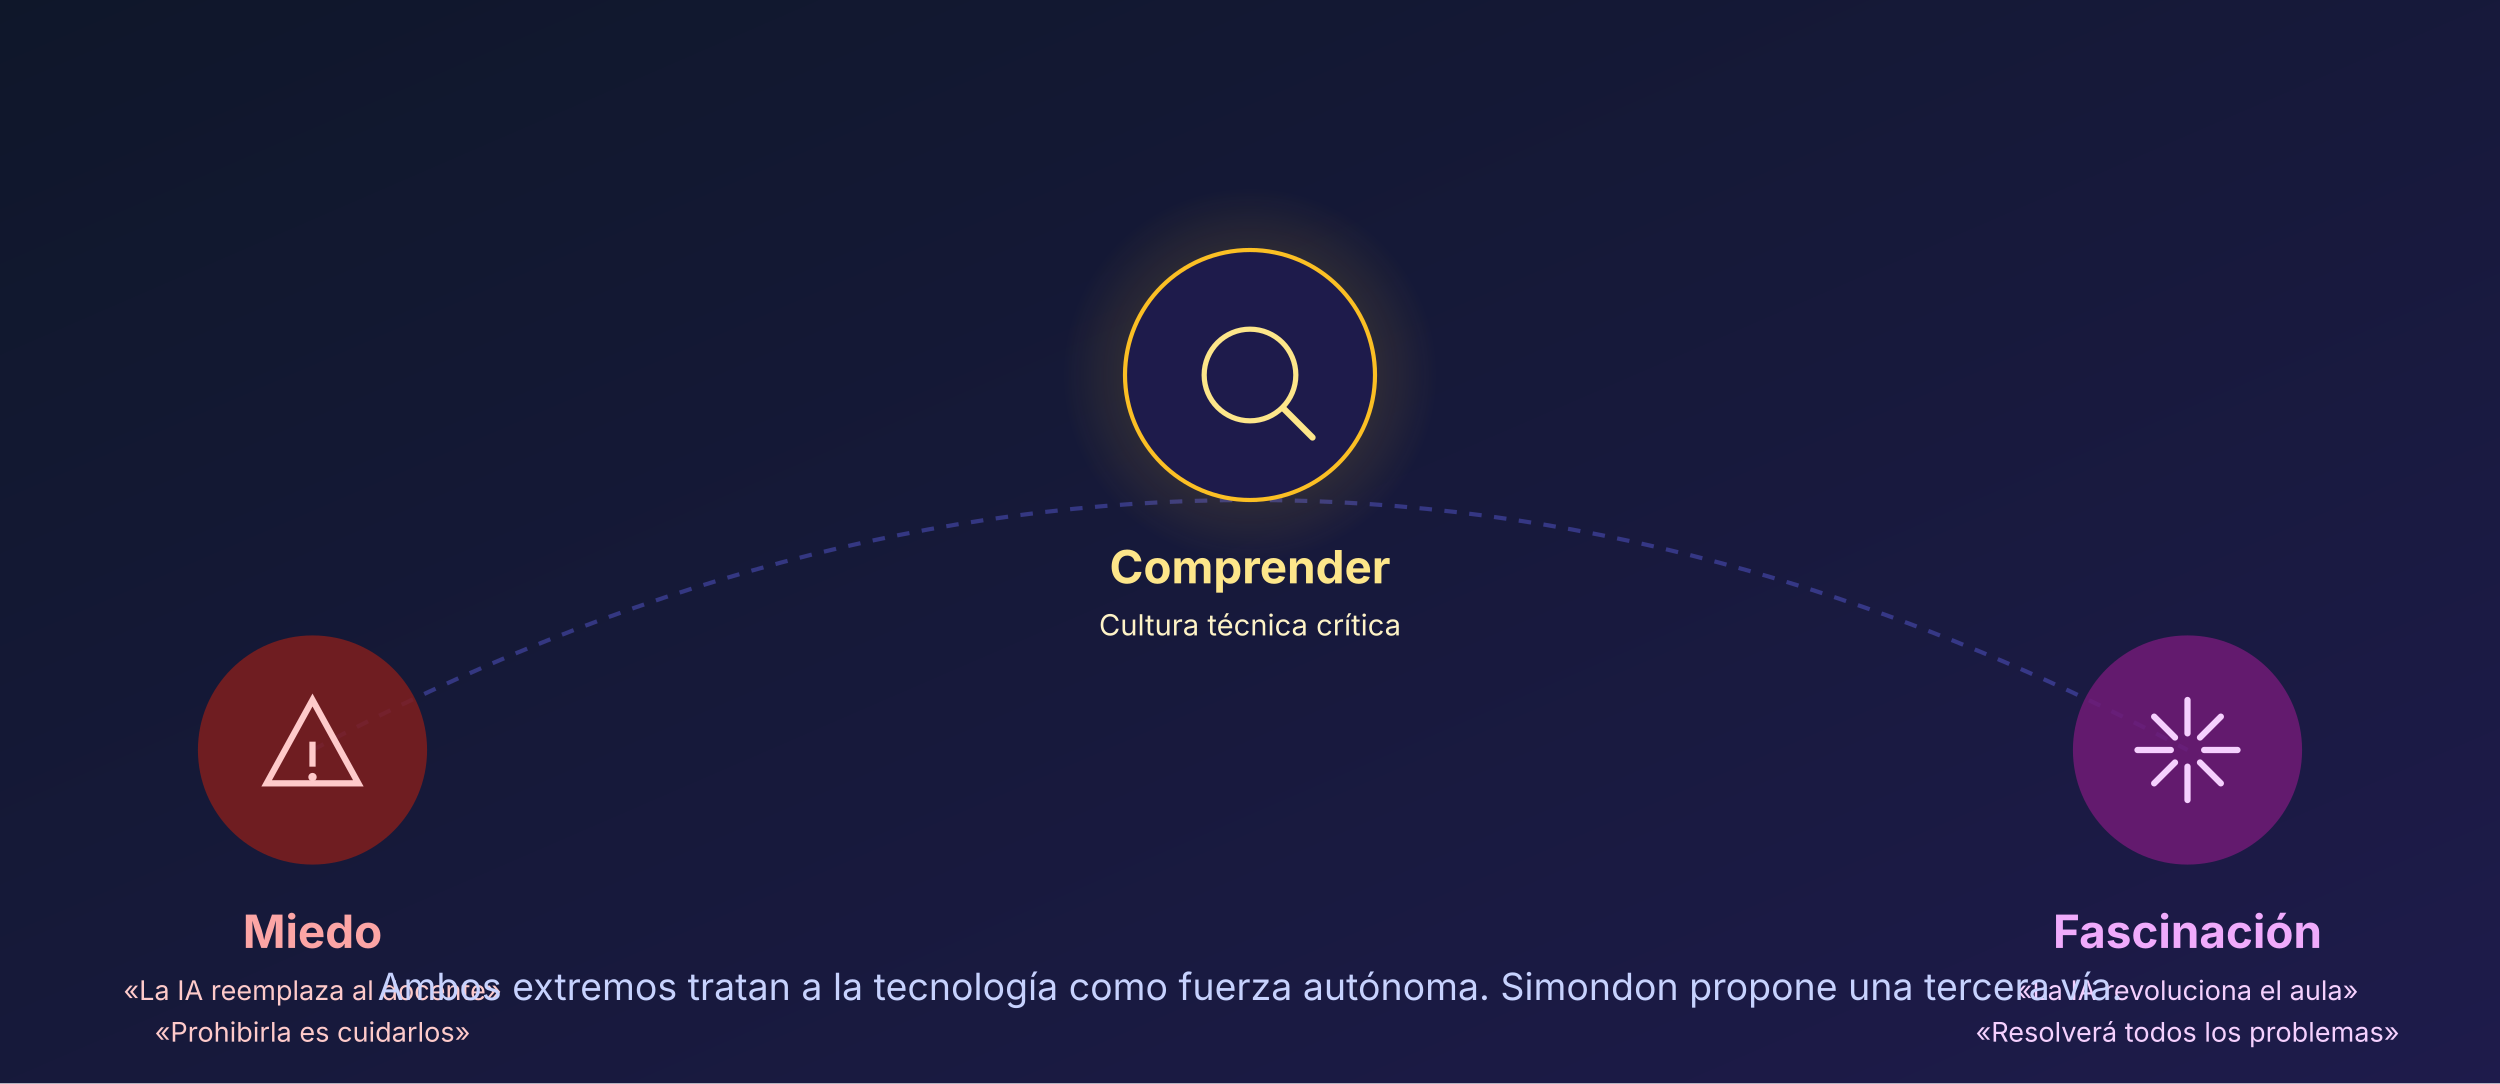
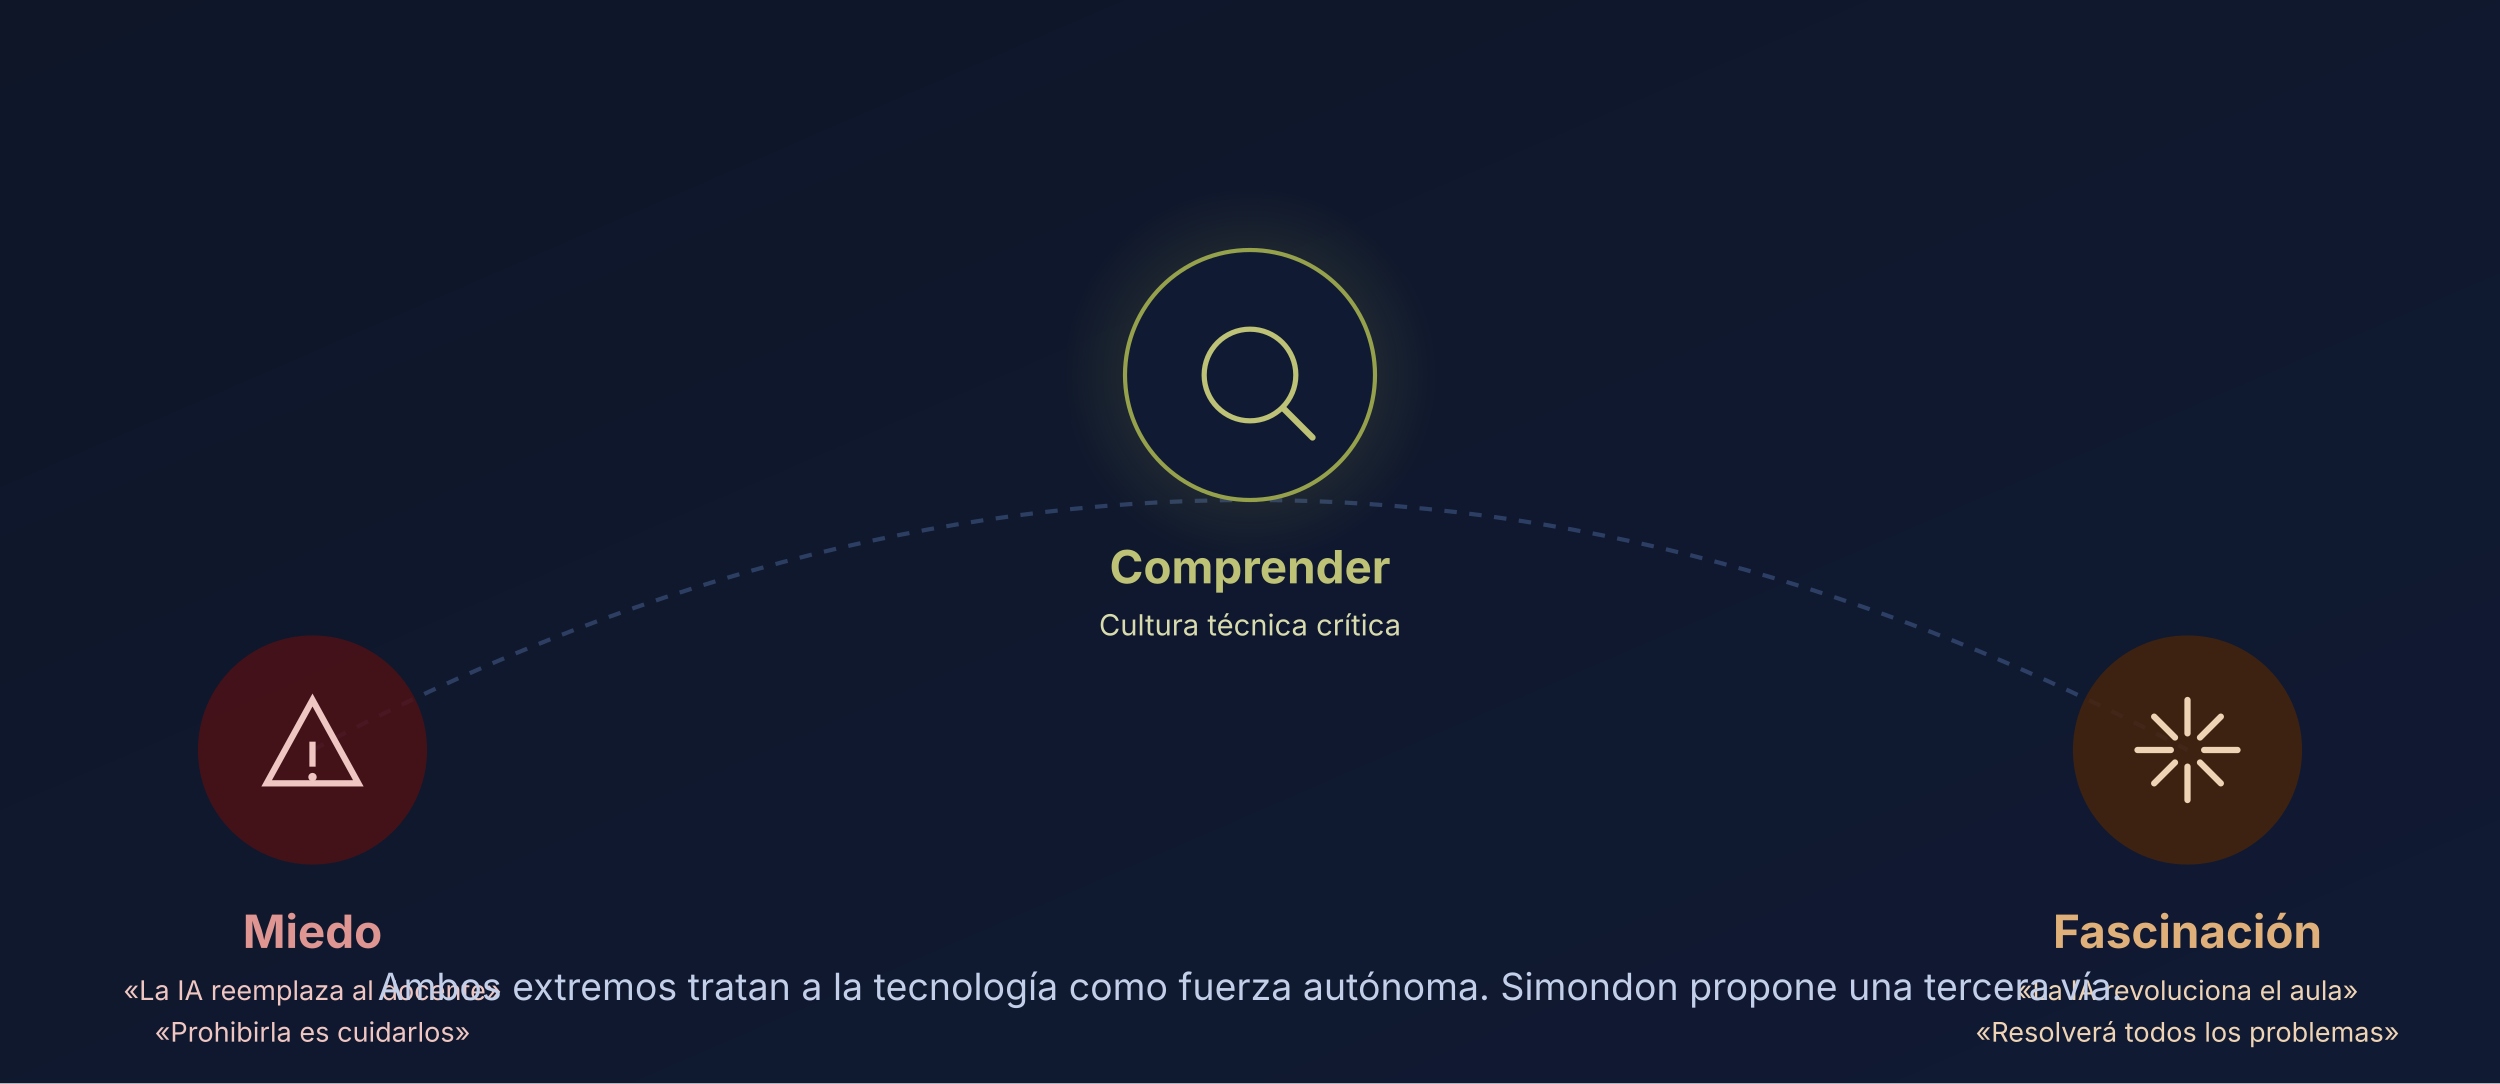
<svg xmlns="http://www.w3.org/2000/svg" viewBox="0 0 1200 520" role="img" aria-label="Péndulo entre miedo y fascinación por la tecnología, con una tercera vía en el centro: comprender">
  <defs>
    <linearGradient id="bgP" x1="0%" y1="0%" x2="100%" y2="100%">
-       <stop offset="0%" stop-color="#0f172a" />
-       <stop offset="100%" stop-color="#1e1b4b" />
+       <stop offset="0%" stop-color="#0e1628" />
+       <stop offset="100%" stop-color="#101a33" />
    </linearGradient>
    <radialGradient id="centerGlow" cx="50%" cy="50%" r="50%">
-       <stop offset="0%" stop-color="#fbbf24" stop-opacity="0.3" />
-       <stop offset="100%" stop-color="#fbbf24" stop-opacity="0" />
+       <stop offset="0%" stop-color="#96a14c" stop-opacity="0.3" />
+       <stop offset="100%" stop-color="#96a14c" stop-opacity="0" />
    </radialGradient>
  </defs>
  <rect width="1200" height="520" fill="url(#bgP)" />
-   <path d="M 150 360 Q 600 120 1050 360" fill="none" stroke="#6366f1" stroke-opacity="0.4" stroke-width="2" stroke-dasharray="6 6" />
+   <path d="M 150 360 Q 600 120 1050 360" fill="none" stroke="#5c7ab4" stroke-opacity="0.4" stroke-width="2" stroke-dasharray="6 6" />
  <g transform="translate(150,360)">
-     <circle r="55" fill="#7f1d1d" opacity="0.85" />
-     <path d="M -22 16 L 0 -24 L 22 16 Z" fill="none" stroke="#fecaca" stroke-width="3" />
-     <line x1="0" y1="-4" x2="0" y2="8" stroke="#fecaca" stroke-width="3" />
-     <circle cx="0" cy="13" r="2" fill="#fecaca" />
-     <text y="95" text-anchor="middle" font-family="Inter, sans-serif" font-size="22" font-weight="700" fill="#fca5a5">Miedo</text>
-     <text y="120" text-anchor="middle" font-family="Inter, sans-serif" font-size="13" fill="#fecaca">«La IA reemplaza al docente»</text>
-     <text y="140" text-anchor="middle" font-family="Inter, sans-serif" font-size="13" fill="#fecaca">«Prohibirla es cuidarlos»</text>
+     <circle r="55" fill="#4c1015" opacity="0.85" />
+     <path d="M -22 16 L 0 -24 L 22 16 Z" fill="none" stroke="#efc6c2" stroke-width="3" />
+     <line x1="0" y1="-4" x2="0" y2="8" stroke="#efc6c2" stroke-width="3" />
+     <circle cx="0" cy="13" r="2" fill="#efc6c2" />
+     <text y="95" text-anchor="middle" font-family="Inter, sans-serif" font-size="22" font-weight="700" fill="#df9591">Miedo</text>
+     <text y="120" text-anchor="middle" font-family="Inter, sans-serif" font-size="13" fill="#efc6c2">«La IA reemplaza al docente»</text>
+     <text y="140" text-anchor="middle" font-family="Inter, sans-serif" font-size="13" fill="#efc6c2">«Prohibirla es cuidarlos»</text>
  </g>
  <g transform="translate(1050,360)">
-     <circle r="55" fill="#701a75" opacity="0.85" />
-     <g stroke="#f5d0fe" stroke-width="3" stroke-linecap="round" fill="none">
+     <circle r="55" fill="#45230c" opacity="0.85" />
+     <g stroke="#eed3b4" stroke-width="3" stroke-linecap="round" fill="none">
      <line x1="0" y1="-24" x2="0" y2="-8" />
      <line x1="0" y1="8" x2="0" y2="24" />
      <line x1="-24" y1="0" x2="-8" y2="0" />
      <line x1="8" y1="0" x2="24" y2="0" />
      <line x1="-16" y1="-16" x2="-6" y2="-6" />
      <line x1="6" y1="6" x2="16" y2="16" />
      <line x1="-16" y1="16" x2="-6" y2="6" />
      <line x1="6" y1="-6" x2="16" y2="-16" />
    </g>
-     <text y="95" text-anchor="middle" font-family="Inter, sans-serif" font-size="22" font-weight="700" fill="#f0abfc">Fascinación</text>
-     <text y="120" text-anchor="middle" font-family="Inter, sans-serif" font-size="13" fill="#f5d0fe">«La IA revoluciona el aula»</text>
-     <text y="140" text-anchor="middle" font-family="Inter, sans-serif" font-size="13" fill="#f5d0fe">«Resolverá todos los problemas»</text>
+     <text y="95" text-anchor="middle" font-family="Inter, sans-serif" font-size="22" font-weight="700" fill="#dfb079">Fascinación</text>
+     <text y="120" text-anchor="middle" font-family="Inter, sans-serif" font-size="13" fill="#eed3b4">«La IA revoluciona el aula»</text>
+     <text y="140" text-anchor="middle" font-family="Inter, sans-serif" font-size="13" fill="#eed3b4">«Resolverá todos los problemas»</text>
  </g>
  <g transform="translate(600,180)">
    <circle r="90" fill="url(#centerGlow)" />
-     <circle r="60" fill="#1e1b4b" stroke="#fbbf24" stroke-width="2" />
-     <circle r="22" fill="none" stroke="#fde68a" stroke-width="2.5" />
-     <line x1="16" y1="16" x2="30" y2="30" stroke="#fde68a" stroke-width="3" stroke-linecap="round" />
-     <text y="100" text-anchor="middle" font-family="Inter, sans-serif" font-size="22" font-weight="700" fill="#fde68a">Comprender</text>
-     <text y="125" text-anchor="middle" font-family="Inter, sans-serif" font-size="14" fill="#fef3c7">Cultura técnica crítica</text>
+     <circle r="60" fill="#101a33" stroke="#96a14c" stroke-width="2" />
+     <circle r="22" fill="none" stroke="#bdc276" stroke-width="2.5" />
+     <line x1="16" y1="16" x2="30" y2="30" stroke="#bdc276" stroke-width="3" stroke-linecap="round" />
+     <text y="100" text-anchor="middle" font-family="Inter, sans-serif" font-size="22" font-weight="700" fill="#bdc276">Comprender</text>
+     <text y="125" text-anchor="middle" font-family="Inter, sans-serif" font-size="14" fill="#d8dbae">Cultura técnica crítica</text>
  </g>
-   <text x="600" y="480" text-anchor="middle" font-family="Inter, sans-serif" font-size="18" fill="#c7d2fe">
+   <text x="600" y="480" text-anchor="middle" font-family="Inter, sans-serif" font-size="18" fill="#c3cfe9">
    Ambos extremos tratan a la tecnología como fuerza autónoma. Simondon propone una tercera vía.
  </text>
</svg>
